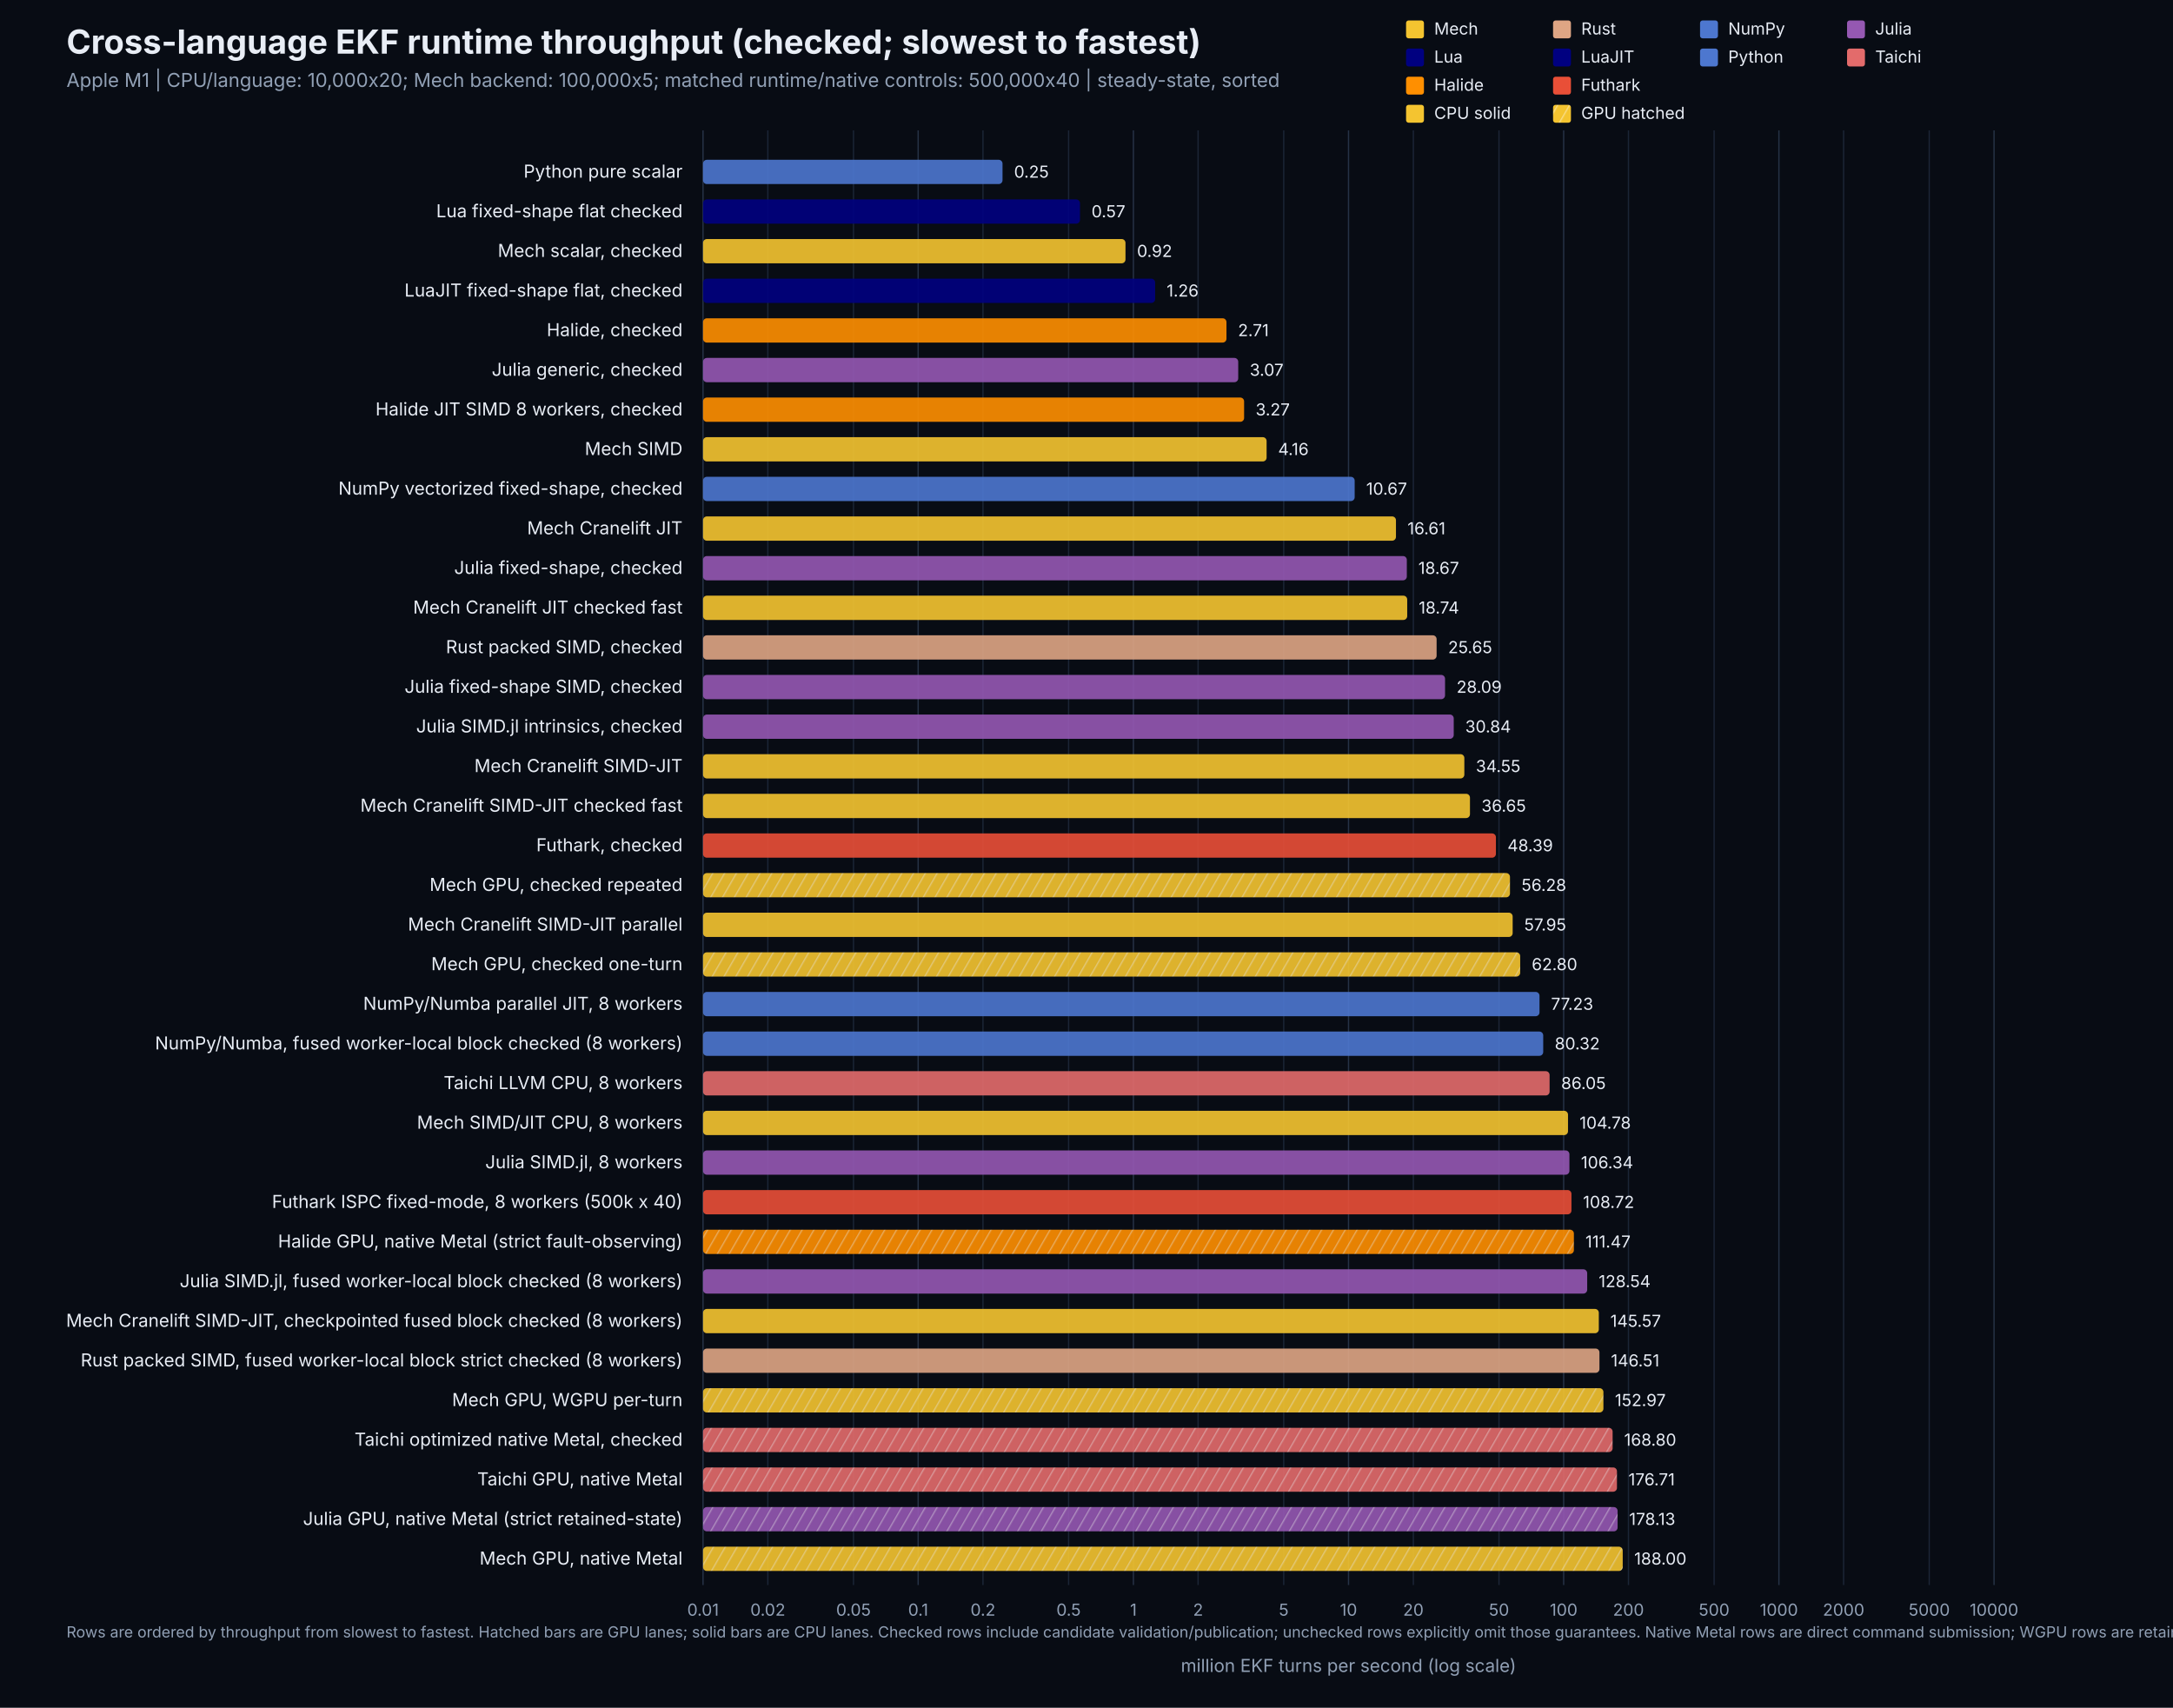
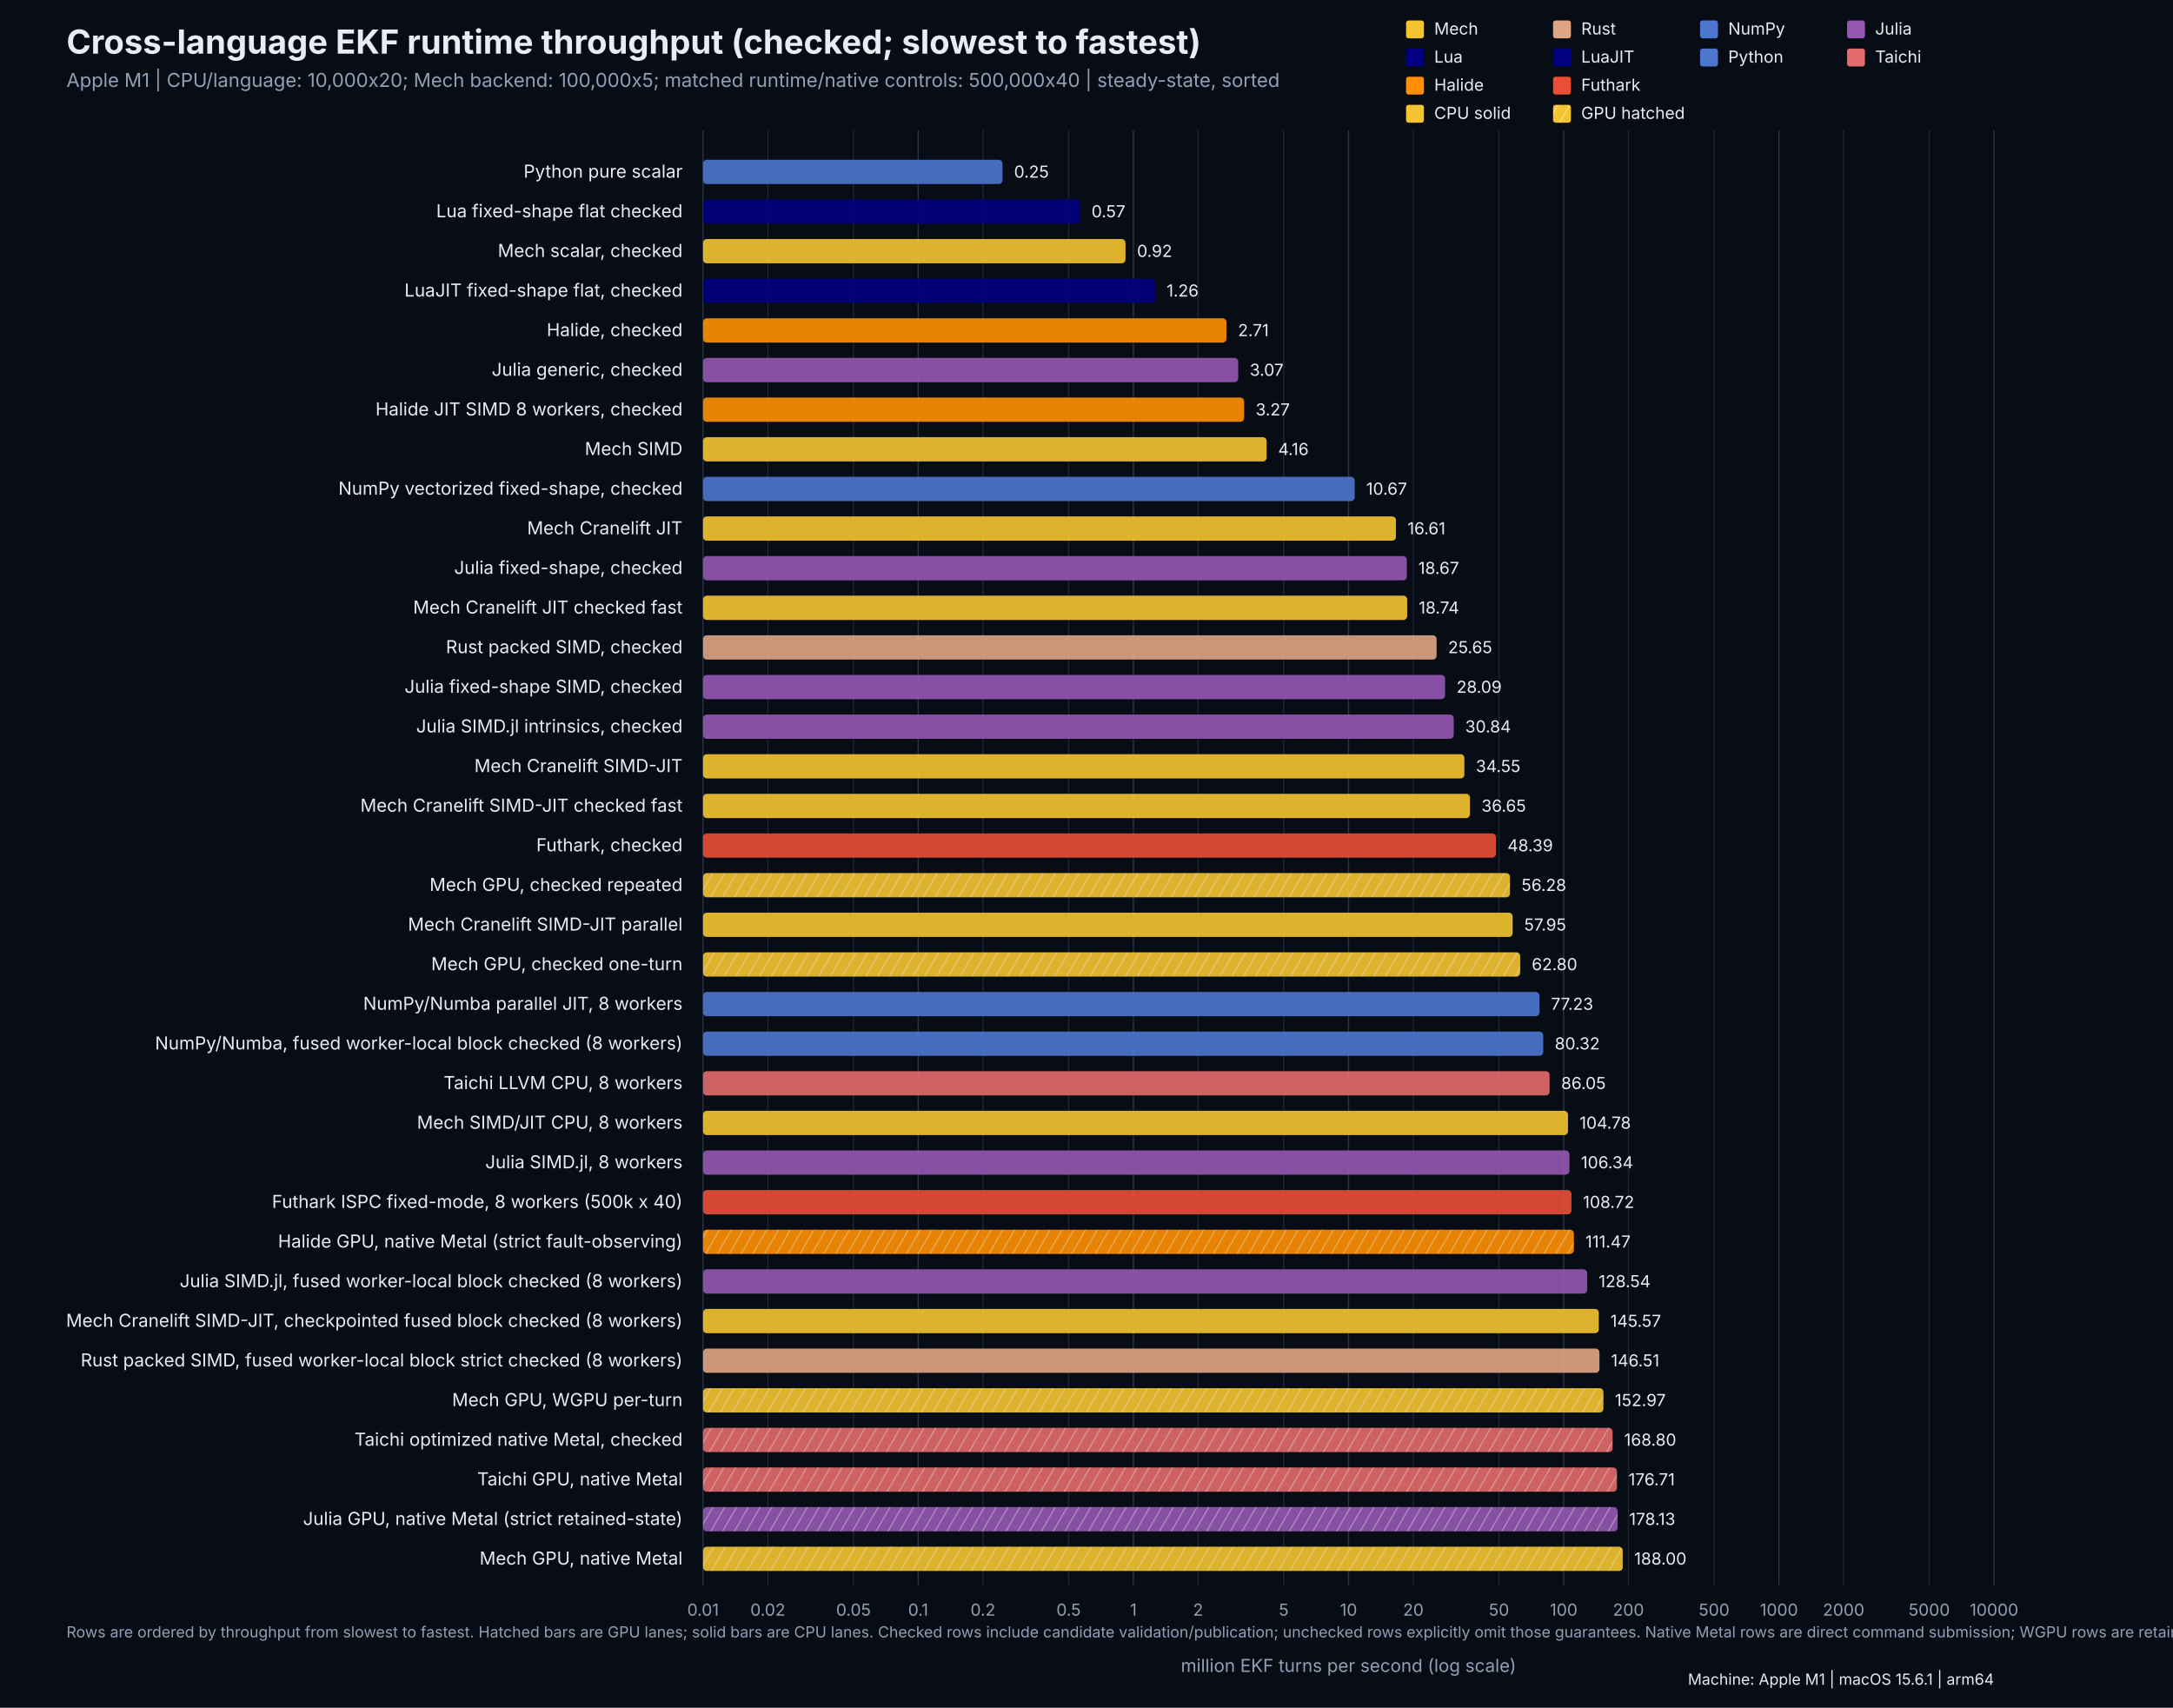
<svg xmlns="http://www.w3.org/2000/svg" width="1700" height="1336" viewBox="0 0 1700 1336">
  <rect width="100%" height="100%" fill="#080c14" />
  <defs>
    <pattern id="gpu-mech" width="8" height="8" patternUnits="userSpaceOnUse" patternTransform="rotate(30)">
      <rect width="8" height="8" fill="#f4c430" />
      <path d="M0 0V8" stroke="#ffffff" stroke-opacity="0.38" stroke-width="2" />
    </pattern>
    <pattern id="gpu-rust" width="8" height="8" patternUnits="userSpaceOnUse" patternTransform="rotate(30)">
      <rect width="8" height="8" fill="#dea584" />
      <path d="M0 0V8" stroke="#ffffff" stroke-opacity="0.38" stroke-width="2" />
    </pattern>
    <pattern id="gpu-numpy" width="8" height="8" patternUnits="userSpaceOnUse" patternTransform="rotate(30)">
      <rect width="8" height="8" fill="#4d77cf" />
      <path d="M0 0V8" stroke="#ffffff" stroke-opacity="0.38" stroke-width="2" />
    </pattern>
    <pattern id="gpu-julia" width="8" height="8" patternUnits="userSpaceOnUse" patternTransform="rotate(30)">
      <rect width="8" height="8" fill="#9558b2" />
      <path d="M0 0V8" stroke="#ffffff" stroke-opacity="0.38" stroke-width="2" />
    </pattern>
    <pattern id="gpu-lua" width="8" height="8" patternUnits="userSpaceOnUse" patternTransform="rotate(30)">
      <rect width="8" height="8" fill="#000080" />
      <path d="M0 0V8" stroke="#ffffff" stroke-opacity="0.38" stroke-width="2" />
    </pattern>
    <pattern id="gpu-luajit" width="8" height="8" patternUnits="userSpaceOnUse" patternTransform="rotate(30)">
      <rect width="8" height="8" fill="#000080" />
      <path d="M0 0V8" stroke="#ffffff" stroke-opacity="0.38" stroke-width="2" />
    </pattern>
    <pattern id="gpu-python" width="8" height="8" patternUnits="userSpaceOnUse" patternTransform="rotate(30)">
      <rect width="8" height="8" fill="#4d77cf" />
      <path d="M0 0V8" stroke="#ffffff" stroke-opacity="0.38" stroke-width="2" />
    </pattern>
    <pattern id="gpu-taichi" width="8" height="8" patternUnits="userSpaceOnUse" patternTransform="rotate(30)">
      <rect width="8" height="8" fill="#e36b6b" />
      <path d="M0 0V8" stroke="#ffffff" stroke-opacity="0.38" stroke-width="2" />
    </pattern>
    <pattern id="gpu-halide" width="8" height="8" patternUnits="userSpaceOnUse" patternTransform="rotate(30)">
      <rect width="8" height="8" fill="#ff8f00" />
      <path d="M0 0V8" stroke="#ffffff" stroke-opacity="0.38" stroke-width="2" />
    </pattern>
    <pattern id="gpu-futhark" width="8" height="8" patternUnits="userSpaceOnUse" patternTransform="rotate(30)">
      <rect width="8" height="8" fill="#e94f37" />
      <path d="M0 0V8" stroke="#ffffff" stroke-opacity="0.38" stroke-width="2" />
    </pattern>
  </defs>
  <style>text{font-family:-apple-system,BlinkMacSystemFont,"Segoe UI",sans-serif;fill:#e8edf5} .muted{fill:#91a0b5} .grid{stroke:#263246;stroke-width:1} .minor-grid{stroke:#1b2536;stroke-width:1} .axis{fill:#91a0b5;font-size:13px} .label{font-size:14px} .value{font-size:13px;font-variant-numeric:tabular-nums}</style>
  <text x="52" y="42" font-size="26" font-weight="700">Cross-language EKF runtime throughput (checked; slowest to fastest)</text>
  <text x="52" y="68" class="muted" font-size="15">Apple M1 | CPU/language: 10,000x20; Mech backend: 100,000x5; matched runtime/native controls: 500,000x40 | steady-state, sorted</text>
  <line x1="550.0" y1="102" x2="550.0" y2="1240" class="grid" />
  <text x="550.0" y="1264" text-anchor="middle" class="axis">0.01</text>
  <line x1="600.7" y1="102" x2="600.7" y2="1240" class="minor-grid" />
  <text x="600.7" y="1264" text-anchor="middle" class="axis">0.02</text>
  <line x1="667.7" y1="102" x2="667.7" y2="1240" class="minor-grid" />
  <text x="667.7" y="1264" text-anchor="middle" class="axis">0.05</text>
  <line x1="718.3" y1="102" x2="718.3" y2="1240" class="grid" />
  <text x="718.3" y="1264" text-anchor="middle" class="axis">0.1</text>
  <line x1="769.0" y1="102" x2="769.0" y2="1240" class="minor-grid" />
  <text x="769.0" y="1264" text-anchor="middle" class="axis">0.2</text>
  <line x1="836.0" y1="102" x2="836.0" y2="1240" class="minor-grid" />
  <text x="836.0" y="1264" text-anchor="middle" class="axis">0.5</text>
  <line x1="886.7" y1="102" x2="886.7" y2="1240" class="grid" />
  <text x="886.7" y="1264" text-anchor="middle" class="axis">1</text>
  <line x1="937.3" y1="102" x2="937.3" y2="1240" class="minor-grid" />
  <text x="937.3" y="1264" text-anchor="middle" class="axis">2</text>
  <line x1="1004.3" y1="102" x2="1004.3" y2="1240" class="minor-grid" />
  <text x="1004.3" y="1264" text-anchor="middle" class="axis">5</text>
  <line x1="1055.0" y1="102" x2="1055.0" y2="1240" class="grid" />
  <text x="1055.0" y="1264" text-anchor="middle" class="axis">10</text>
  <line x1="1105.7" y1="102" x2="1105.7" y2="1240" class="minor-grid" />
  <text x="1105.7" y="1264" text-anchor="middle" class="axis">20</text>
  <line x1="1172.7" y1="102" x2="1172.7" y2="1240" class="minor-grid" />
  <text x="1172.7" y="1264" text-anchor="middle" class="axis">50</text>
  <line x1="1223.3" y1="102" x2="1223.3" y2="1240" class="grid" />
  <text x="1223.3" y="1264" text-anchor="middle" class="axis">100</text>
  <line x1="1274.0" y1="102" x2="1274.0" y2="1240" class="minor-grid" />
  <text x="1274.0" y="1264" text-anchor="middle" class="axis">200</text>
  <line x1="1341.0" y1="102" x2="1341.0" y2="1240" class="minor-grid" />
  <text x="1341.0" y="1264" text-anchor="middle" class="axis">500</text>
  <line x1="1391.7" y1="102" x2="1391.7" y2="1240" class="grid" />
  <text x="1391.7" y="1264" text-anchor="middle" class="axis">1000</text>
  <line x1="1442.3" y1="102" x2="1442.3" y2="1240" class="minor-grid" />
  <text x="1442.3" y="1264" text-anchor="middle" class="axis">2000</text>
  <line x1="1509.3" y1="102" x2="1509.3" y2="1240" class="minor-grid" />
  <text x="1509.3" y="1264" text-anchor="middle" class="axis">5000</text>
  <line x1="1560.0" y1="102" x2="1560.0" y2="1240" class="grid" />
  <text x="1560.0" y="1264" text-anchor="middle" class="axis">10000</text>
  <text x="1055.0" y="1308" text-anchor="middle" class="muted" font-size="14">million EKF turns per second (log scale)</text>
  <rect x="1100" y="16" width="14" height="14" rx="2" fill="#f4c430" />
  <text x="1122" y="27" font-size="13">Mech</text>
  <rect x="1215" y="16" width="14" height="14" rx="2" fill="#dea584" />
  <text x="1237" y="27" font-size="13">Rust</text>
  <rect x="1330" y="16" width="14" height="14" rx="2" fill="#4d77cf" />
  <text x="1352" y="27" font-size="13">NumPy</text>
  <rect x="1445" y="16" width="14" height="14" rx="2" fill="#9558b2" />
  <text x="1467" y="27" font-size="13">Julia</text>
  <rect x="1100" y="38" width="14" height="14" rx="2" fill="#000080" />
  <text x="1122" y="49" font-size="13">Lua</text>
  <rect x="1215" y="38" width="14" height="14" rx="2" fill="#000080" />
  <text x="1237" y="49" font-size="13">LuaJIT</text>
  <rect x="1330" y="38" width="14" height="14" rx="2" fill="#4d77cf" />
  <text x="1352" y="49" font-size="13">Python</text>
  <rect x="1445" y="38" width="14" height="14" rx="2" fill="#e36b6b" />
  <text x="1467" y="49" font-size="13">Taichi</text>
  <rect x="1100" y="60" width="14" height="14" rx="2" fill="#ff8f00" />
  <text x="1122" y="71" font-size="13">Halide</text>
  <rect x="1215" y="60" width="14" height="14" rx="2" fill="#e94f37" />
  <text x="1237" y="71" font-size="13">Futhark</text>
  <rect x="1100" y="82" width="14" height="14" rx="2" fill="#f4c430" />
  <text x="1122" y="93" font-size="13">CPU solid</text>
  <rect x="1215" y="82" width="14" height="14" rx="2" fill="url(#gpu-mech)" />
  <text x="1237" y="93" font-size="13">GPU hatched</text>
  <text x="534" y="139" text-anchor="end" class="label">Python pure scalar</text>
  <rect x="550" y="125" width="234.3" height="19" rx="3" fill="#4d77cf" opacity="0.9" />
  <text x="793.3" y="139" class="value">0.25</text>
  <text x="534" y="170" text-anchor="end" class="label">Lua fixed-shape flat checked</text>
  <rect x="550" y="156" width="294.9" height="19" rx="3" fill="#000080" opacity="0.9" />
  <text x="853.9" y="170" class="value">0.57</text>
  <text x="534" y="201" text-anchor="end" class="label">Mech scalar, checked</text>
  <rect x="550" y="187" width="330.5" height="19" rx="3" fill="#f4c430" opacity="0.9" />
  <text x="889.5" y="201" class="value">0.92</text>
  <text x="534" y="232" text-anchor="end" class="label">LuaJIT fixed-shape flat, checked</text>
  <rect x="550" y="218" width="353.7" height="19" rx="3" fill="#000080" opacity="0.9" />
  <text x="912.7" y="232" class="value">1.26</text>
  <text x="534" y="263" text-anchor="end" class="label">Halide, checked</text>
  <rect x="550" y="249" width="409.5" height="19" rx="3" fill="#ff8f00" opacity="0.9" />
  <text x="968.5" y="263" class="value">2.71</text>
  <text x="534" y="294" text-anchor="end" class="label">Julia generic, checked</text>
  <rect x="550" y="280" width="418.7" height="19" rx="3" fill="#9558b2" opacity="0.9" />
  <text x="977.7" y="294" class="value">3.07</text>
  <text x="534" y="325" text-anchor="end" class="label">Halide JIT SIMD 8 workers, checked</text>
  <rect x="550" y="311" width="423.3" height="19" rx="3" fill="#ff8f00" opacity="0.9" />
  <text x="982.3" y="325" class="value">3.27</text>
  <text x="534" y="356" text-anchor="end" class="label">Mech SIMD</text>
  <rect x="550" y="342" width="440.9" height="19" rx="3" fill="#f4c430" opacity="0.9" />
  <text x="999.9" y="356" class="value">4.16</text>
  <text x="534" y="387" text-anchor="end" class="label">NumPy vectorized fixed-shape, checked</text>
  <rect x="550" y="373" width="509.8" height="19" rx="3" fill="#4d77cf" opacity="0.9" />
  <text x="1068.8" y="387" class="value">10.67</text>
  <text x="534" y="418" text-anchor="end" class="label">Mech Cranelift JIT</text>
  <rect x="550" y="404" width="542.1" height="19" rx="3" fill="#f4c430" opacity="0.9" />
  <text x="1101.1" y="418" class="value">16.61</text>
  <text x="534" y="449" text-anchor="end" class="label">Julia fixed-shape, checked</text>
  <rect x="550" y="435" width="550.6" height="19" rx="3" fill="#9558b2" opacity="0.9" />
  <text x="1109.6" y="449" class="value">18.67</text>
  <text x="534" y="480" text-anchor="end" class="label">Mech Cranelift JIT checked fast</text>
  <rect x="550" y="466" width="550.9" height="19" rx="3" fill="#f4c430" opacity="0.9" />
  <text x="1109.9" y="480" class="value">18.74</text>
  <text x="534" y="511" text-anchor="end" class="label">Rust packed SIMD, checked</text>
  <rect x="550" y="497" width="573.9" height="19" rx="3" fill="#dea584" opacity="0.9" />
  <text x="1132.9" y="511" class="value">25.65</text>
  <text x="534" y="542" text-anchor="end" class="label">Julia fixed-shape SIMD, checked</text>
  <rect x="550" y="528" width="580.5" height="19" rx="3" fill="#9558b2" opacity="0.9" />
  <text x="1139.5" y="542" class="value">28.09</text>
  <text x="534" y="573" text-anchor="end" class="label">Julia SIMD.jl intrinsics, checked</text>
  <rect x="550" y="559" width="587.3" height="19" rx="3" fill="#9558b2" opacity="0.9" />
  <text x="1146.3" y="573" class="value">30.84</text>
  <text x="534" y="604" text-anchor="end" class="label">Mech Cranelift SIMD-JIT</text>
  <rect x="550" y="590" width="595.6" height="19" rx="3" fill="#f4c430" opacity="0.9" />
  <text x="1154.6" y="604" class="value">34.55</text>
  <text x="534" y="635" text-anchor="end" class="label">Mech Cranelift SIMD-JIT checked fast</text>
  <rect x="550" y="621" width="600.0" height="19" rx="3" fill="#f4c430" opacity="0.9" />
  <text x="1159.0" y="635" class="value">36.65</text>
  <text x="534" y="666" text-anchor="end" class="label">Futhark, checked</text>
  <rect x="550" y="652" width="620.3" height="19" rx="3" fill="#e94f37" opacity="0.9" />
  <text x="1179.3" y="666" class="value">48.39</text>
  <text x="534" y="697" text-anchor="end" class="label">Mech GPU, checked repeated</text>
  <rect x="550" y="683" width="631.3" height="19" rx="3" fill="url(#gpu-mech)" opacity="0.9" />
  <text x="1190.3" y="697" class="value">56.28</text>
  <text x="534" y="728" text-anchor="end" class="label">Mech Cranelift SIMD-JIT parallel</text>
  <rect x="550" y="714" width="633.4" height="19" rx="3" fill="#f4c430" opacity="0.9" />
  <text x="1192.4" y="728" class="value">57.95</text>
  <text x="534" y="759" text-anchor="end" class="label">Mech GPU, checked one-turn</text>
  <rect x="550" y="745" width="639.3" height="19" rx="3" fill="url(#gpu-mech)" opacity="0.9" />
  <text x="1198.3" y="759" class="value">62.80</text>
  <text x="534" y="790" text-anchor="end" class="label">NumPy/Numba parallel JIT, 8 workers</text>
  <rect x="550" y="776" width="654.4" height="19" rx="3" fill="#4d77cf" opacity="0.9" />
  <text x="1213.4" y="790" class="value">77.23</text>
  <text x="534" y="821" text-anchor="end" class="label">NumPy/Numba, fused worker-local block checked (8 workers)</text>
  <rect x="550" y="807" width="657.3" height="19" rx="3" fill="#4d77cf" opacity="0.9" />
  <text x="1216.3" y="821" class="value">80.32</text>
  <text x="534" y="852" text-anchor="end" class="label">Taichi LLVM CPU, 8 workers</text>
  <rect x="550" y="838" width="662.3" height="19" rx="3" fill="#e36b6b" opacity="0.9" />
  <text x="1221.3" y="852" class="value">86.05</text>
  <text x="534" y="883" text-anchor="end" class="label">Mech SIMD/JIT CPU, 8 workers</text>
  <rect x="550" y="869" width="676.7" height="19" rx="3" fill="#f4c430" opacity="0.9" />
  <text x="1235.7" y="883" class="value">104.78</text>
  <text x="534" y="914" text-anchor="end" class="label">Julia SIMD.jl, 8 workers</text>
  <rect x="550" y="900" width="677.8" height="19" rx="3" fill="#9558b2" opacity="0.9" />
  <text x="1236.8" y="914" class="value">106.34</text>
  <text x="534" y="945" text-anchor="end" class="label">Futhark ISPC fixed-mode, 8 workers (500k x 40)</text>
  <rect x="550" y="931" width="679.4" height="19" rx="3" fill="#e94f37" opacity="0.9" />
  <text x="1238.4" y="945" class="value">108.72</text>
  <text x="534" y="976" text-anchor="end" class="label">Halide GPU, native Metal (strict fault-observing)</text>
  <rect x="550" y="962" width="681.3" height="19" rx="3" fill="url(#gpu-halide)" opacity="0.9" />
  <text x="1240.3" y="976" class="value">111.47</text>
  <text x="534" y="1007" text-anchor="end" class="label">Julia SIMD.jl, fused worker-local block checked (8 workers)</text>
  <rect x="550" y="993" width="691.7" height="19" rx="3" fill="#9558b2" opacity="0.9" />
  <text x="1250.7" y="1007" class="value">128.54</text>
  <text x="534" y="1038" text-anchor="end" class="label">Mech Cranelift SIMD-JIT, checkpointed fused block checked (8 workers)</text>
  <rect x="550" y="1024" width="700.8" height="19" rx="3" fill="#f4c430" opacity="0.9" />
  <text x="1259.8" y="1038" class="value">145.57</text>
  <text x="534" y="1069" text-anchor="end" class="label">Rust packed SIMD, fused worker-local block strict checked (8 workers)</text>
  <rect x="550" y="1055" width="701.3" height="19" rx="3" fill="#dea584" opacity="0.9" />
  <text x="1260.3" y="1069" class="value">146.51</text>
  <text x="534" y="1100" text-anchor="end" class="label">Mech GPU, WGPU per-turn</text>
  <rect x="550" y="1086" width="704.4" height="19" rx="3" fill="url(#gpu-mech)" opacity="0.9" />
  <text x="1263.4" y="1100" class="value">152.97</text>
  <text x="534" y="1131" text-anchor="end" class="label">Taichi optimized native Metal, checked</text>
  <rect x="550" y="1117" width="711.6" height="19" rx="3" fill="url(#gpu-taichi)" opacity="0.9" />
  <text x="1270.6" y="1131" class="value">168.80</text>
  <text x="534" y="1162" text-anchor="end" class="label">Taichi GPU, native Metal</text>
  <rect x="550" y="1148" width="715.0" height="19" rx="3" fill="url(#gpu-taichi)" opacity="0.9" />
  <text x="1274.0" y="1162" class="value">176.71</text>
  <text x="534" y="1193" text-anchor="end" class="label">Julia GPU, native Metal (strict retained-state)</text>
  <rect x="550" y="1179" width="715.5" height="19" rx="3" fill="url(#gpu-julia)" opacity="0.9" />
  <text x="1274.5" y="1193" class="value">178.13</text>
  <text x="534" y="1224" text-anchor="end" class="label">Mech GPU, native Metal</text>
  <rect x="550" y="1210" width="719.5" height="19" rx="3" fill="url(#gpu-mech)" opacity="0.9" />
  <text x="1278.5" y="1224" class="value">188.00</text>
  <text x="52" y="1281" class="muted" font-size="12">Rows are ordered by throughput from slowest to fastest. Hatched bars are GPU lanes; solid bars are CPU lanes. Checked rows include candidate validation/publication; unchecked rows explicitly omit those guarantees. Native Metal rows are direct command submission; WGPU rows are retained as a portable transport control. Compilation, allocation, warmup, and final readback are excluded from the timed region.</text>
+   <text x="1560" y="1318" text-anchor="end" fill="#91a0b5" font-size="12">Machine: Apple M1 | macOS 15.6.1 | arm64</text>
</svg>
